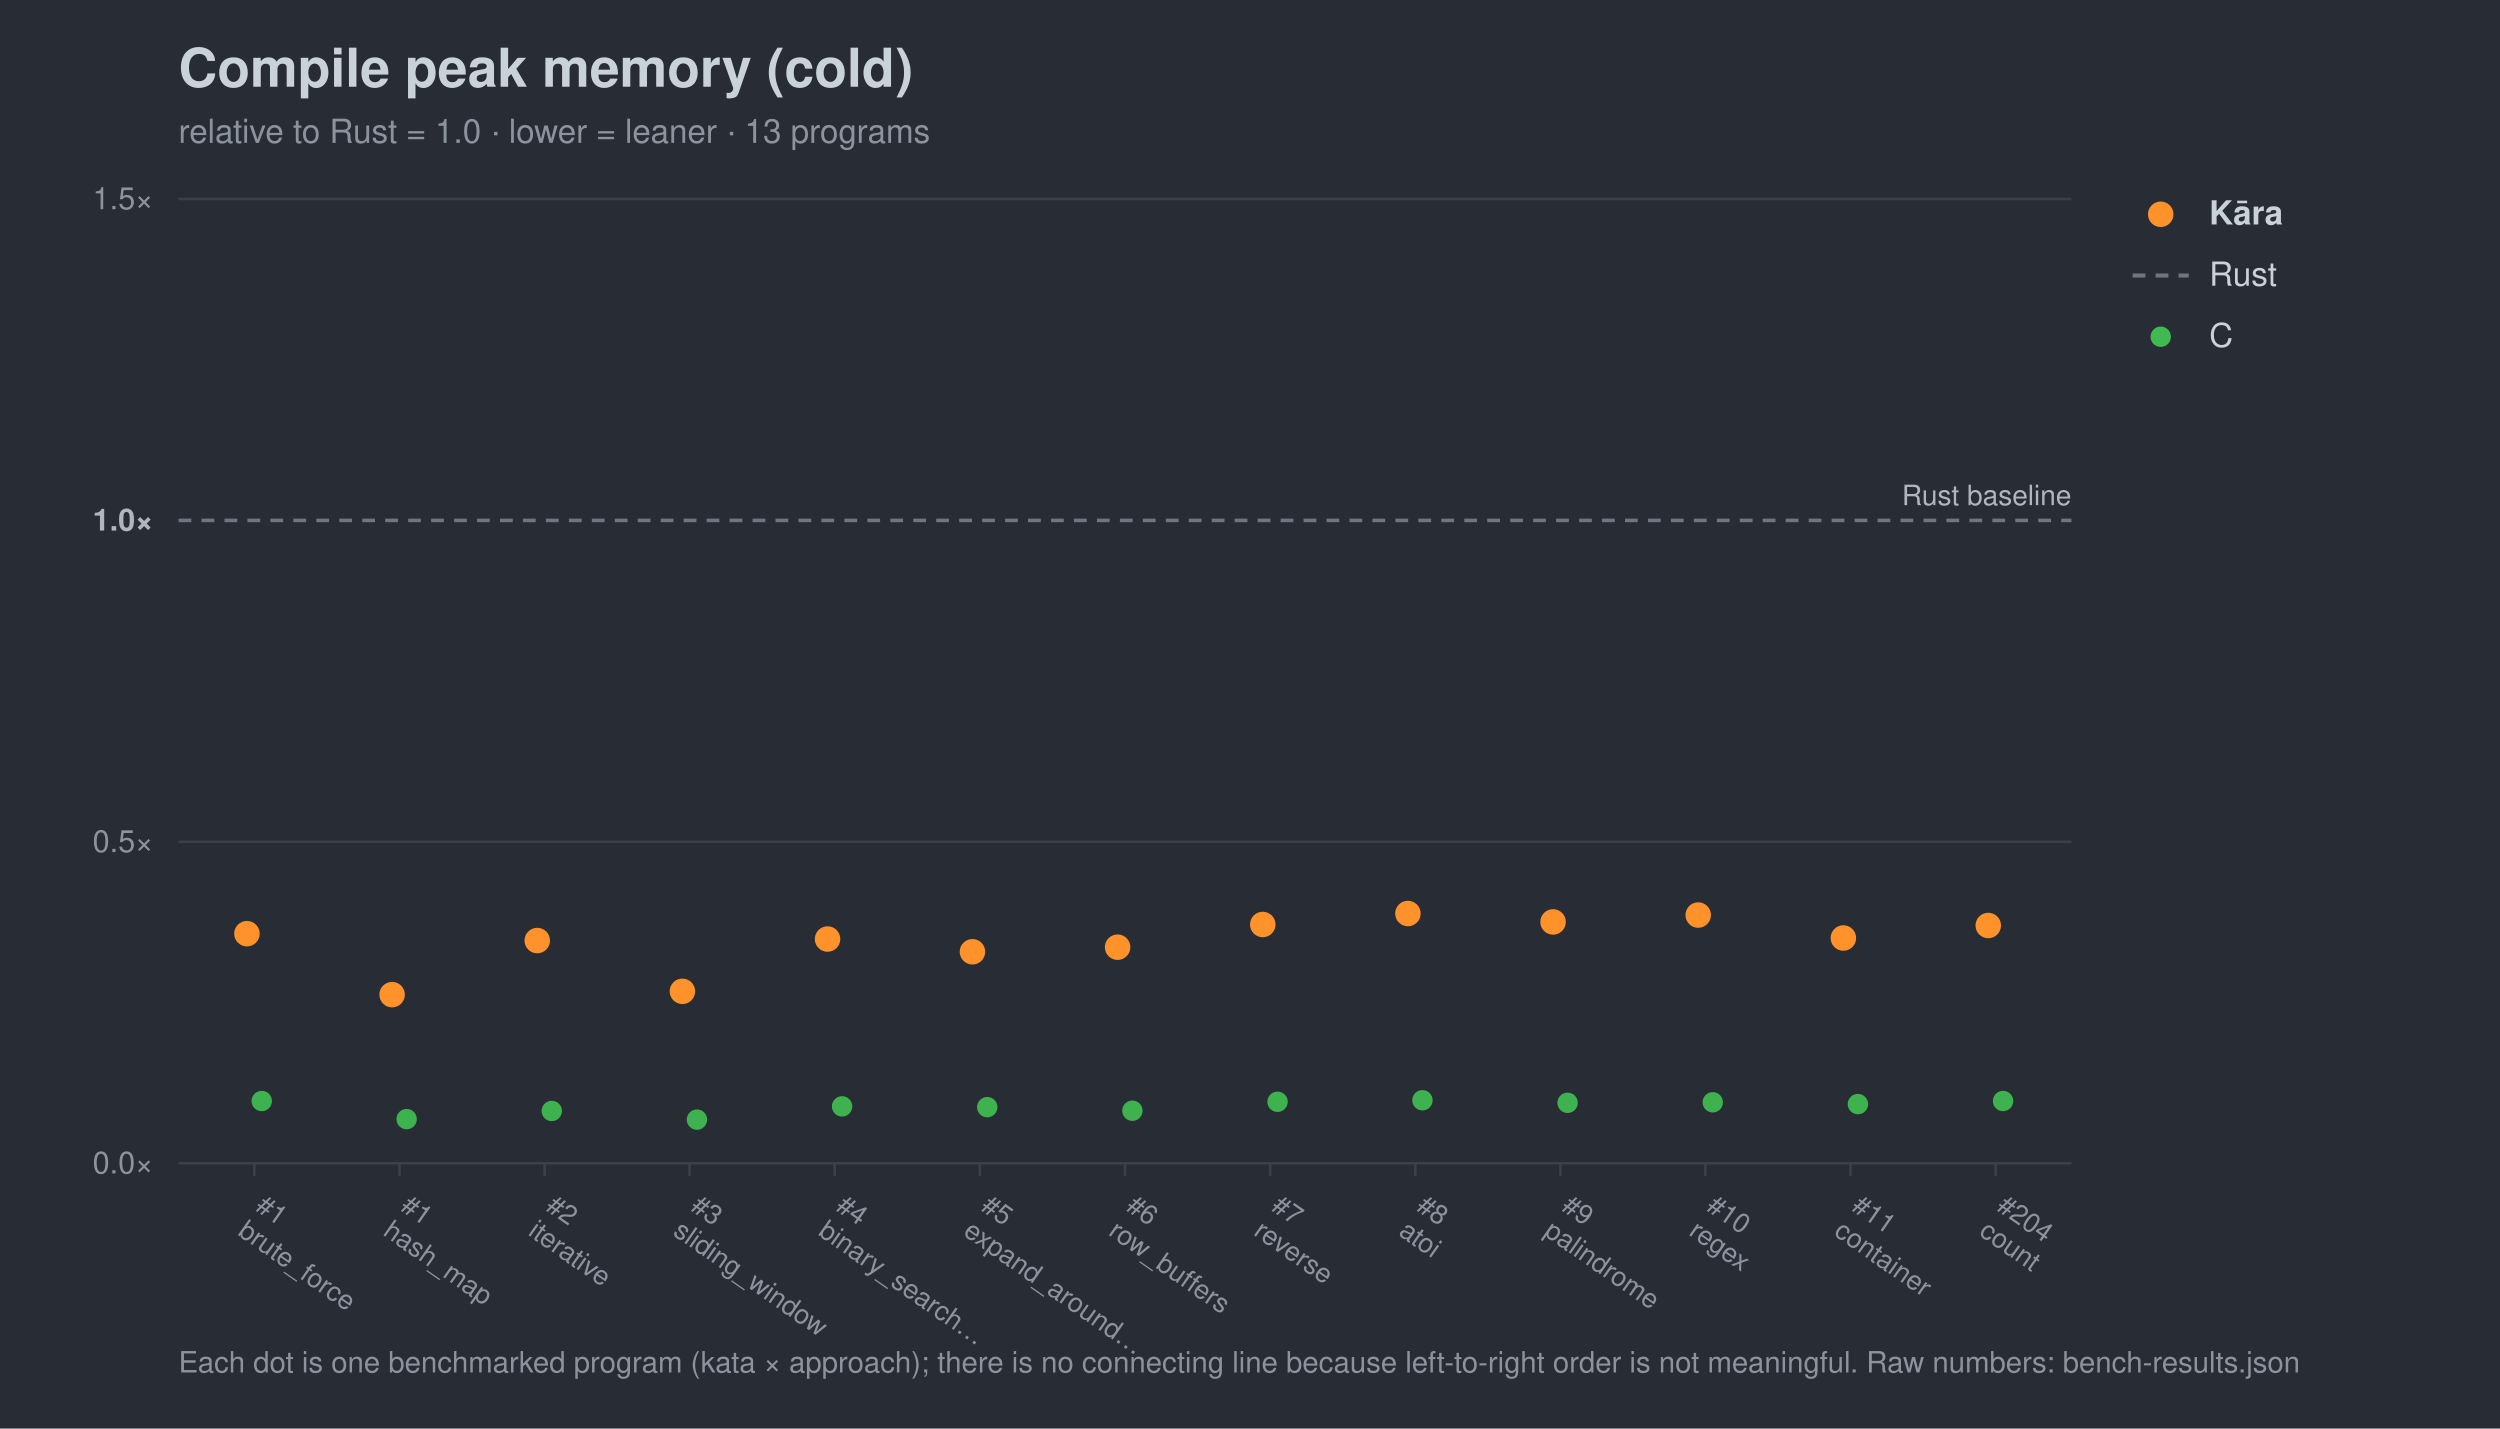
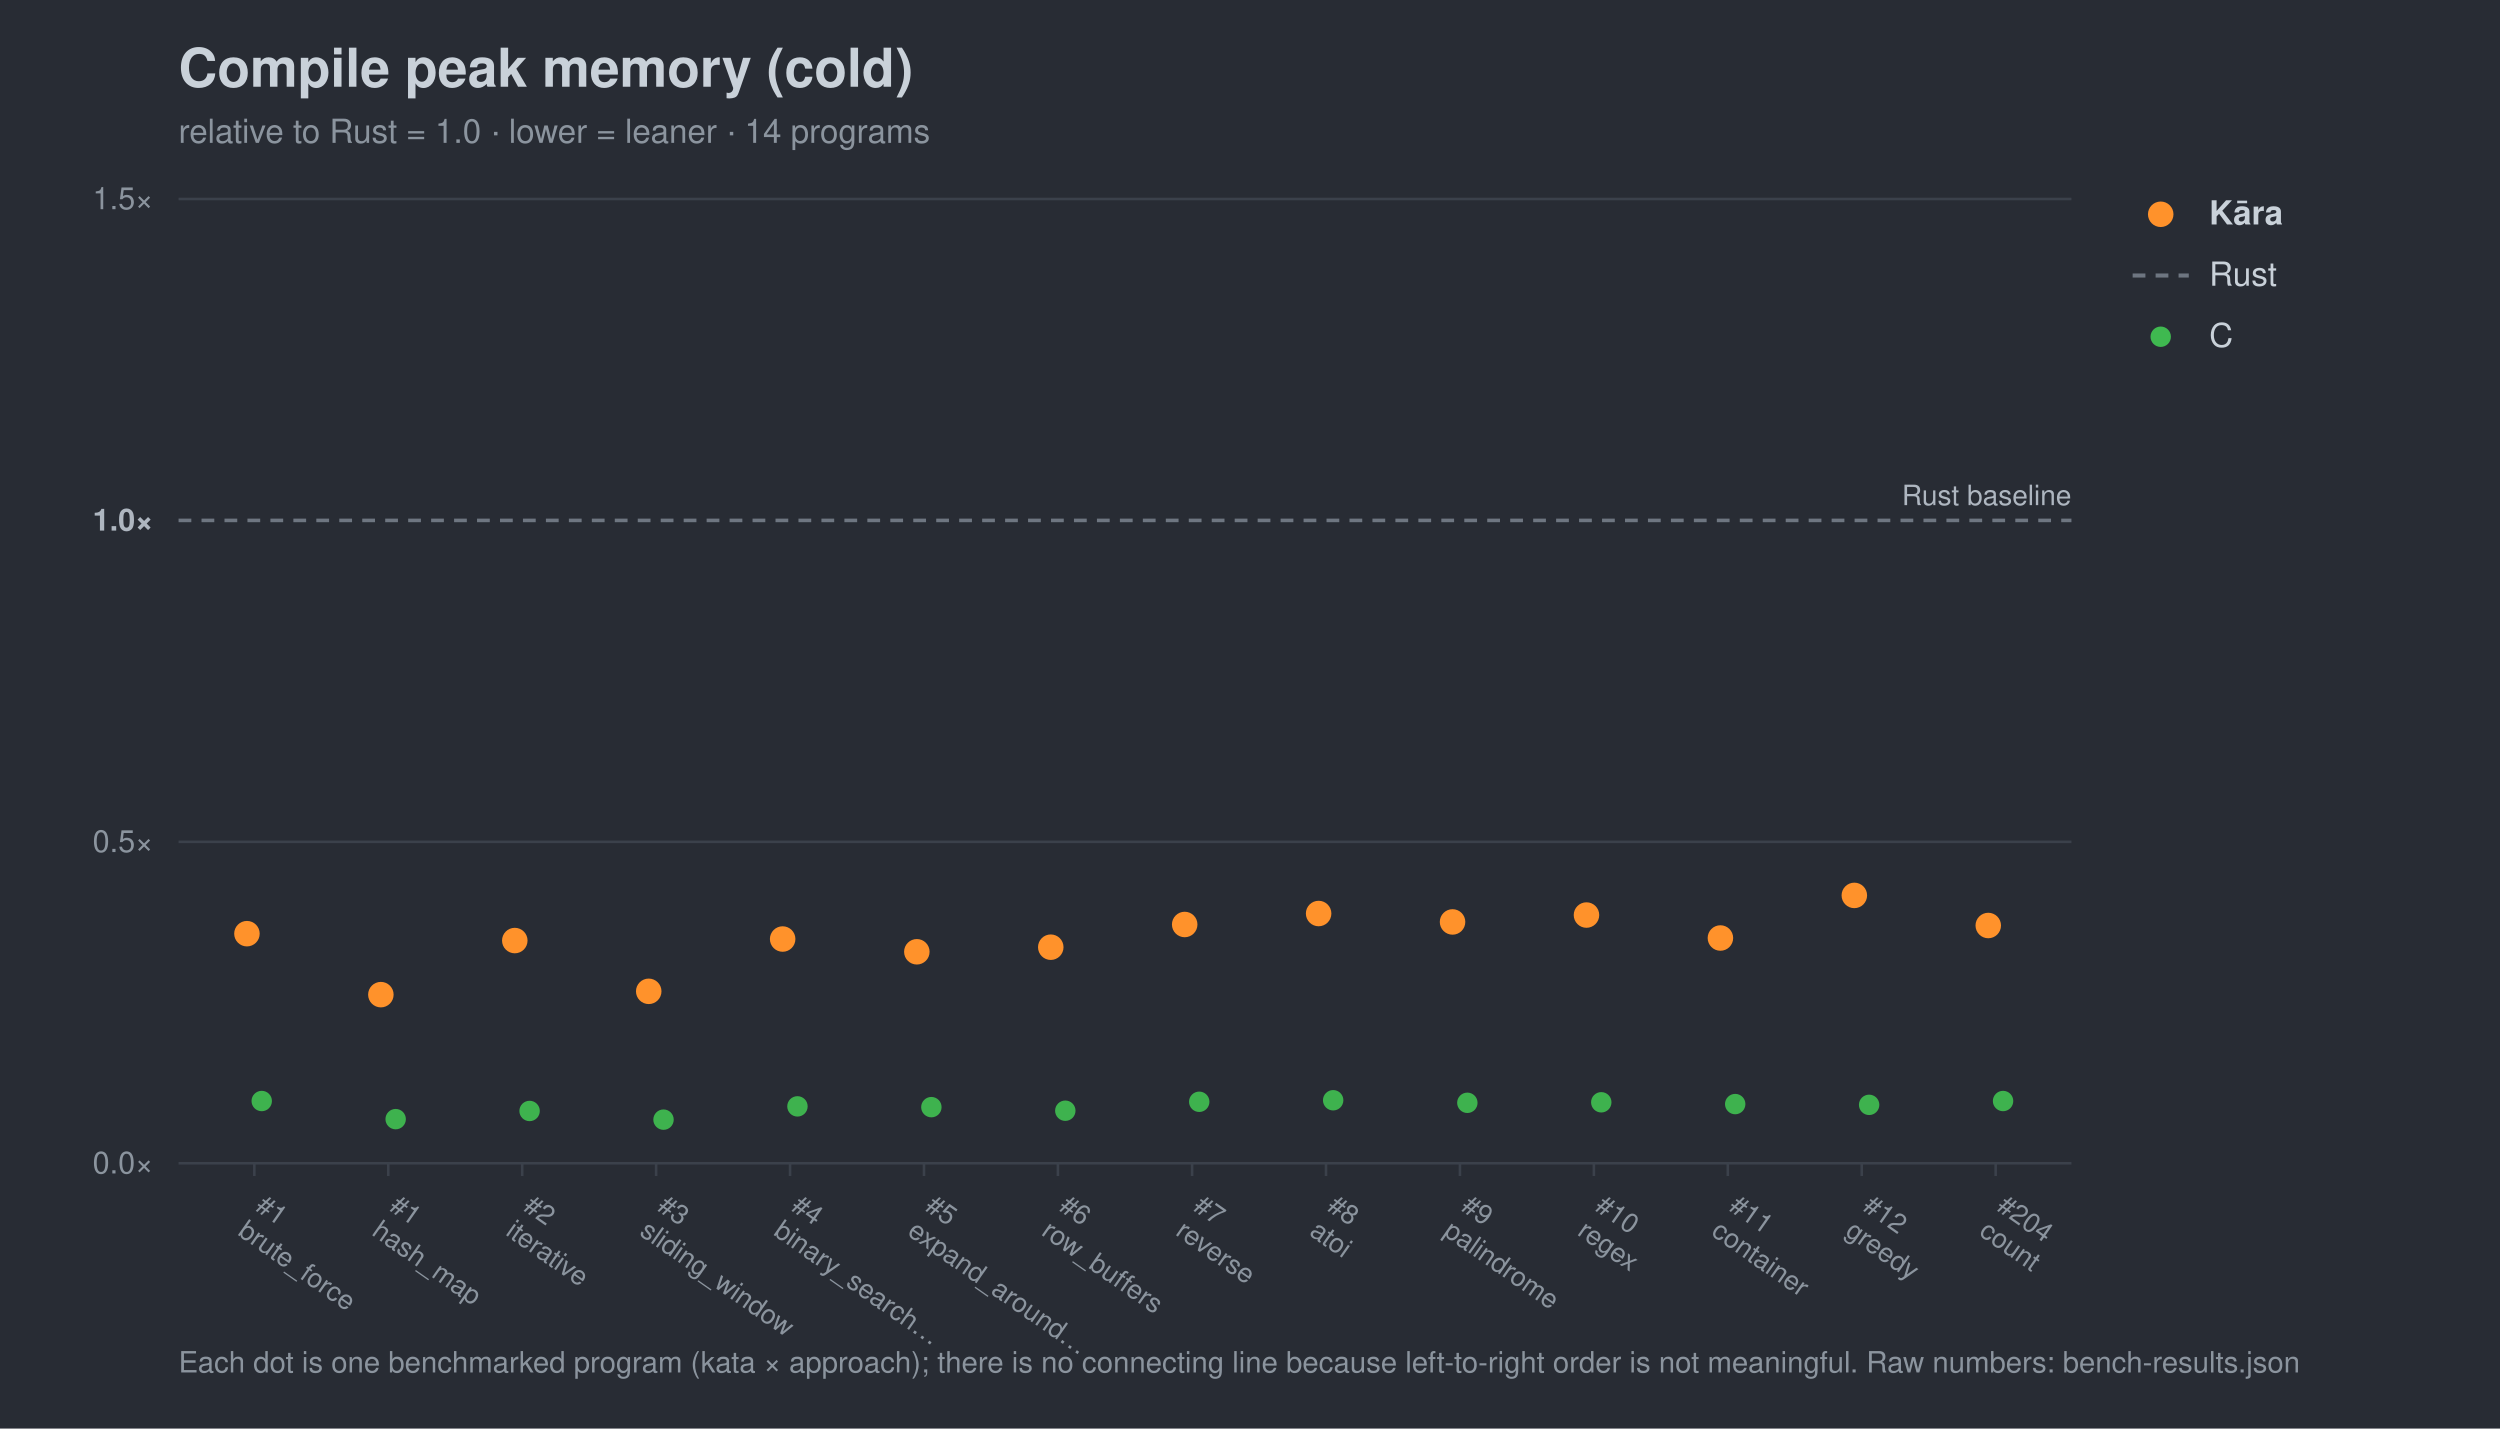
<svg xmlns="http://www.w3.org/2000/svg" width="980" height="560" viewBox="0 0 980 560" font-family="-apple-system,Segoe UI,Helvetica,Arial,sans-serif">
  <rect width="980" height="560" fill="#282c34" />
  <text x="70" y="34" font-size="21" font-weight="700" fill="#c9d1d9">Compile peak memory (cold)</text>
-   <text x="70" y="56" font-size="13" fill="#8b949e">relative to Rust = 1.0 · lower = leaner · 13 programs</text>
+   <text x="70" y="56" font-size="13" fill="#8b949e">relative to Rust = 1.0 · lower = leaner · 14 programs</text>
  <line x1="70" y1="456.0" x2="812" y2="456.0" stroke="#3b414b" stroke-width="1" />
  <text x="60" y="460.0" font-size="12" text-anchor="end" fill="#8b949e">0.0×</text>
  <line x1="70" y1="330.0" x2="812" y2="330.0" stroke="#3b414b" stroke-width="1" />
  <text x="60" y="334.0" font-size="12" text-anchor="end" fill="#8b949e">0.5×</text>
  <line x1="70" y1="204.0" x2="812" y2="204.0" stroke="#6e7681" stroke-width="1.4" stroke-dasharray="5 4" />
  <text x="60" y="208.0" font-size="12" text-anchor="end" fill="#aeb6c0" font-weight="700">1.0×</text>
  <line x1="70" y1="78.0" x2="812" y2="78.0" stroke="#3b414b" stroke-width="1" />
  <text x="60" y="82.0" font-size="12" text-anchor="end" fill="#8b949e">1.5×</text>
  <text x="812" y="198.0" font-size="11" text-anchor="end" fill="#aeb6c0">Rust baseline</text>
  <line x1="99.7" y1="456" x2="99.7" y2="461" stroke="#3b414b" />
  <g transform="translate(99.7,474) rotate(35)">
    <text x="0" y="0" font-size="10.5" fill="#8b949e">#1</text>
    <text x="0" y="12" font-size="10.5" fill="#8b949e">brute_force</text>
  </g>
-   <line x1="156.6" y1="456" x2="156.6" y2="461" stroke="#3b414b" />
-   <g transform="translate(156.6,474) rotate(35)">
+   <line x1="152.2" y1="456" x2="152.2" y2="461" stroke="#3b414b" />
+   <g transform="translate(152.2,474) rotate(35)">
    <text x="0" y="0" font-size="10.5" fill="#8b949e">#1</text>
    <text x="0" y="12" font-size="10.5" fill="#8b949e">hash_map</text>
  </g>
-   <line x1="213.5" y1="456" x2="213.5" y2="461" stroke="#3b414b" />
-   <g transform="translate(213.5,474) rotate(35)">
+   <line x1="204.7" y1="456" x2="204.7" y2="461" stroke="#3b414b" />
+   <g transform="translate(204.7,474) rotate(35)">
    <text x="0" y="0" font-size="10.5" fill="#8b949e">#2</text>
    <text x="0" y="12" font-size="10.5" fill="#8b949e">iterative</text>
  </g>
-   <line x1="270.3" y1="456" x2="270.3" y2="461" stroke="#3b414b" />
-   <g transform="translate(270.3,474) rotate(35)">
+   <line x1="257.2" y1="456" x2="257.2" y2="461" stroke="#3b414b" />
+   <g transform="translate(257.2,474) rotate(35)">
    <text x="0" y="0" font-size="10.5" fill="#8b949e">#3</text>
    <text x="0" y="12" font-size="10.5" fill="#8b949e">sliding_window</text>
  </g>
-   <line x1="327.2" y1="456" x2="327.2" y2="461" stroke="#3b414b" />
-   <g transform="translate(327.2,474) rotate(35)">
+   <line x1="309.7" y1="456" x2="309.7" y2="461" stroke="#3b414b" />
+   <g transform="translate(309.7,474) rotate(35)">
    <text x="0" y="0" font-size="10.5" fill="#8b949e">#4</text>
    <text x="0" y="12" font-size="10.5" fill="#8b949e">binary_search…</text>
  </g>
-   <line x1="384.1" y1="456" x2="384.1" y2="461" stroke="#3b414b" />
-   <g transform="translate(384.1,474) rotate(35)">
+   <line x1="362.2" y1="456" x2="362.2" y2="461" stroke="#3b414b" />
+   <g transform="translate(362.2,474) rotate(35)">
    <text x="0" y="0" font-size="10.5" fill="#8b949e">#5</text>
    <text x="0" y="12" font-size="10.5" fill="#8b949e">expand_around…</text>
  </g>
-   <line x1="441.0" y1="456" x2="441.0" y2="461" stroke="#3b414b" />
-   <g transform="translate(441.0,474) rotate(35)">
+   <line x1="414.7" y1="456" x2="414.7" y2="461" stroke="#3b414b" />
+   <g transform="translate(414.7,474) rotate(35)">
    <text x="0" y="0" font-size="10.5" fill="#8b949e">#6</text>
    <text x="0" y="12" font-size="10.5" fill="#8b949e">row_buffers</text>
  </g>
-   <line x1="497.9" y1="456" x2="497.9" y2="461" stroke="#3b414b" />
-   <g transform="translate(497.9,474) rotate(35)">
+   <line x1="467.3" y1="456" x2="467.3" y2="461" stroke="#3b414b" />
+   <g transform="translate(467.3,474) rotate(35)">
    <text x="0" y="0" font-size="10.5" fill="#8b949e">#7</text>
    <text x="0" y="12" font-size="10.5" fill="#8b949e">reverse</text>
  </g>
-   <line x1="554.8" y1="456" x2="554.8" y2="461" stroke="#3b414b" />
-   <g transform="translate(554.8,474) rotate(35)">
+   <line x1="519.8" y1="456" x2="519.8" y2="461" stroke="#3b414b" />
+   <g transform="translate(519.8,474) rotate(35)">
    <text x="0" y="0" font-size="10.5" fill="#8b949e">#8</text>
    <text x="0" y="12" font-size="10.5" fill="#8b949e">atoi</text>
  </g>
-   <line x1="611.7" y1="456" x2="611.7" y2="461" stroke="#3b414b" />
-   <g transform="translate(611.7,474) rotate(35)">
+   <line x1="572.3" y1="456" x2="572.3" y2="461" stroke="#3b414b" />
+   <g transform="translate(572.3,474) rotate(35)">
    <text x="0" y="0" font-size="10.5" fill="#8b949e">#9</text>
    <text x="0" y="12" font-size="10.5" fill="#8b949e">palindrome</text>
  </g>
-   <line x1="668.5" y1="456" x2="668.5" y2="461" stroke="#3b414b" />
-   <g transform="translate(668.5,474) rotate(35)">
+   <line x1="624.8" y1="456" x2="624.8" y2="461" stroke="#3b414b" />
+   <g transform="translate(624.8,474) rotate(35)">
    <text x="0" y="0" font-size="10.5" fill="#8b949e">#10</text>
    <text x="0" y="12" font-size="10.5" fill="#8b949e">regex</text>
  </g>
-   <line x1="725.4" y1="456" x2="725.4" y2="461" stroke="#3b414b" />
-   <g transform="translate(725.4,474) rotate(35)">
+   <line x1="677.3" y1="456" x2="677.3" y2="461" stroke="#3b414b" />
+   <g transform="translate(677.3,474) rotate(35)">
    <text x="0" y="0" font-size="10.5" fill="#8b949e">#11</text>
    <text x="0" y="12" font-size="10.5" fill="#8b949e">container</text>
+   </g>
+   <line x1="729.8" y1="456" x2="729.8" y2="461" stroke="#3b414b" />
+   <g transform="translate(729.8,474) rotate(35)">
+     <text x="0" y="0" font-size="10.5" fill="#8b949e">#12</text>
+     <text x="0" y="12" font-size="10.5" fill="#8b949e">greedy</text>
  </g>
  <line x1="782.3" y1="456" x2="782.3" y2="461" stroke="#3b414b" />
  <g transform="translate(782.3,474) rotate(35)">
    <text x="0" y="0" font-size="10.5" fill="#8b949e">#204</text>
    <text x="0" y="12" font-size="10.5" fill="#8b949e">count</text>
  </g>
  <circle cx="102.6" cy="431.6" r="4.0" fill="#3fb950" opacity="0.95" />
-   <circle cx="159.4" cy="438.7" r="4.0" fill="#3fb950" opacity="0.95" />
-   <circle cx="216.3" cy="435.5" r="4.0" fill="#3fb950" opacity="0.95" />
-   <circle cx="273.2" cy="438.9" r="4.0" fill="#3fb950" opacity="0.95" />
-   <circle cx="330.1" cy="433.7" r="4.0" fill="#3fb950" opacity="0.95" />
-   <circle cx="387.0" cy="434.0" r="4.0" fill="#3fb950" opacity="0.95" />
-   <circle cx="443.9" cy="435.4" r="4.0" fill="#3fb950" opacity="0.95" />
-   <circle cx="500.8" cy="431.9" r="4.0" fill="#3fb950" opacity="0.95" />
-   <circle cx="557.6" cy="431.3" r="4.0" fill="#3fb950" opacity="0.95" />
-   <circle cx="614.5" cy="432.3" r="4.0" fill="#3fb950" opacity="0.95" />
-   <circle cx="671.4" cy="432.1" r="4.0" fill="#3fb950" opacity="0.95" />
-   <circle cx="728.3" cy="432.8" r="4.0" fill="#3fb950" opacity="0.95" />
+   <circle cx="155.1" cy="438.7" r="4.0" fill="#3fb950" opacity="0.95" />
+   <circle cx="207.6" cy="435.5" r="4.0" fill="#3fb950" opacity="0.95" />
+   <circle cx="260.1" cy="438.9" r="4.0" fill="#3fb950" opacity="0.95" />
+   <circle cx="312.6" cy="433.7" r="4.0" fill="#3fb950" opacity="0.95" />
+   <circle cx="365.1" cy="434.0" r="4.0" fill="#3fb950" opacity="0.95" />
+   <circle cx="417.6" cy="435.4" r="4.0" fill="#3fb950" opacity="0.95" />
+   <circle cx="470.1" cy="431.9" r="4.0" fill="#3fb950" opacity="0.95" />
+   <circle cx="522.6" cy="431.3" r="4.0" fill="#3fb950" opacity="0.95" />
+   <circle cx="575.2" cy="432.3" r="4.0" fill="#3fb950" opacity="0.95" />
+   <circle cx="627.7" cy="432.1" r="4.0" fill="#3fb950" opacity="0.95" />
+   <circle cx="680.2" cy="432.8" r="4.0" fill="#3fb950" opacity="0.95" />
+   <circle cx="732.7" cy="433.1" r="4.0" fill="#3fb950" opacity="0.95" />
  <circle cx="785.2" cy="431.6" r="4.0" fill="#3fb950" opacity="0.95" />
  <circle cx="96.8" cy="366.0" r="5.0" fill="#ff922b" opacity="1.0" />
-   <circle cx="153.7" cy="389.9" r="5.0" fill="#ff922b" opacity="1.0" />
-   <circle cx="210.6" cy="368.7" r="5.0" fill="#ff922b" opacity="1.0" />
-   <circle cx="267.5" cy="388.6" r="5.0" fill="#ff922b" opacity="1.0" />
-   <circle cx="324.4" cy="368.1" r="5.0" fill="#ff922b" opacity="1.0" />
-   <circle cx="381.2" cy="373.1" r="5.0" fill="#ff922b" opacity="1.0" />
-   <circle cx="438.1" cy="371.3" r="5.0" fill="#ff922b" opacity="1.0" />
-   <circle cx="495.0" cy="362.4" r="5.0" fill="#ff922b" opacity="1.0" />
-   <circle cx="551.9" cy="358.1" r="5.0" fill="#ff922b" opacity="1.0" />
-   <circle cx="608.8" cy="361.4" r="5.0" fill="#ff922b" opacity="1.0" />
-   <circle cx="665.7" cy="358.7" r="5.0" fill="#ff922b" opacity="1.0" />
-   <circle cx="722.6" cy="367.7" r="5.0" fill="#ff922b" opacity="1.0" />
+   <circle cx="149.3" cy="389.9" r="5.0" fill="#ff922b" opacity="1.0" />
+   <circle cx="201.8" cy="368.7" r="5.0" fill="#ff922b" opacity="1.0" />
+   <circle cx="254.3" cy="388.6" r="5.0" fill="#ff922b" opacity="1.0" />
+   <circle cx="306.8" cy="368.1" r="5.0" fill="#ff922b" opacity="1.0" />
+   <circle cx="359.4" cy="373.1" r="5.0" fill="#ff922b" opacity="1.0" />
+   <circle cx="411.9" cy="371.3" r="5.0" fill="#ff922b" opacity="1.0" />
+   <circle cx="464.4" cy="362.4" r="5.0" fill="#ff922b" opacity="1.0" />
+   <circle cx="516.9" cy="358.1" r="5.0" fill="#ff922b" opacity="1.0" />
+   <circle cx="569.4" cy="361.4" r="5.0" fill="#ff922b" opacity="1.0" />
+   <circle cx="621.9" cy="358.7" r="5.0" fill="#ff922b" opacity="1.0" />
+   <circle cx="674.4" cy="367.7" r="5.0" fill="#ff922b" opacity="1.0" />
+   <circle cx="726.9" cy="351.0" r="5.0" fill="#ff922b" opacity="1.0" />
  <circle cx="779.4" cy="362.8" r="5.0" fill="#ff922b" opacity="1.0" />
  <circle cx="847" cy="84" r="5" fill="#ff922b" />
  <text x="866" y="88" font-size="13" fill="#c9d1d9" font-weight="700">Kāra</text>
  <line x1="836" y1="108" x2="858" y2="108" stroke="#6e7681" stroke-width="1.6" stroke-dasharray="5 4" />
  <text x="866" y="112" font-size="13" fill="#c9d1d9" font-weight="400">Rust</text>
  <circle cx="847" cy="132" r="4" fill="#3fb950" />
  <text x="866" y="136" font-size="13" fill="#c9d1d9" font-weight="400">C</text>
  <text x="70" y="538" font-size="11.5" fill="#8b949e">Each dot is one benchmarked program (kata × approach); there is no connecting line because left-to-right order is not meaningful. Raw numbers: bench-results.json</text>
</svg>
